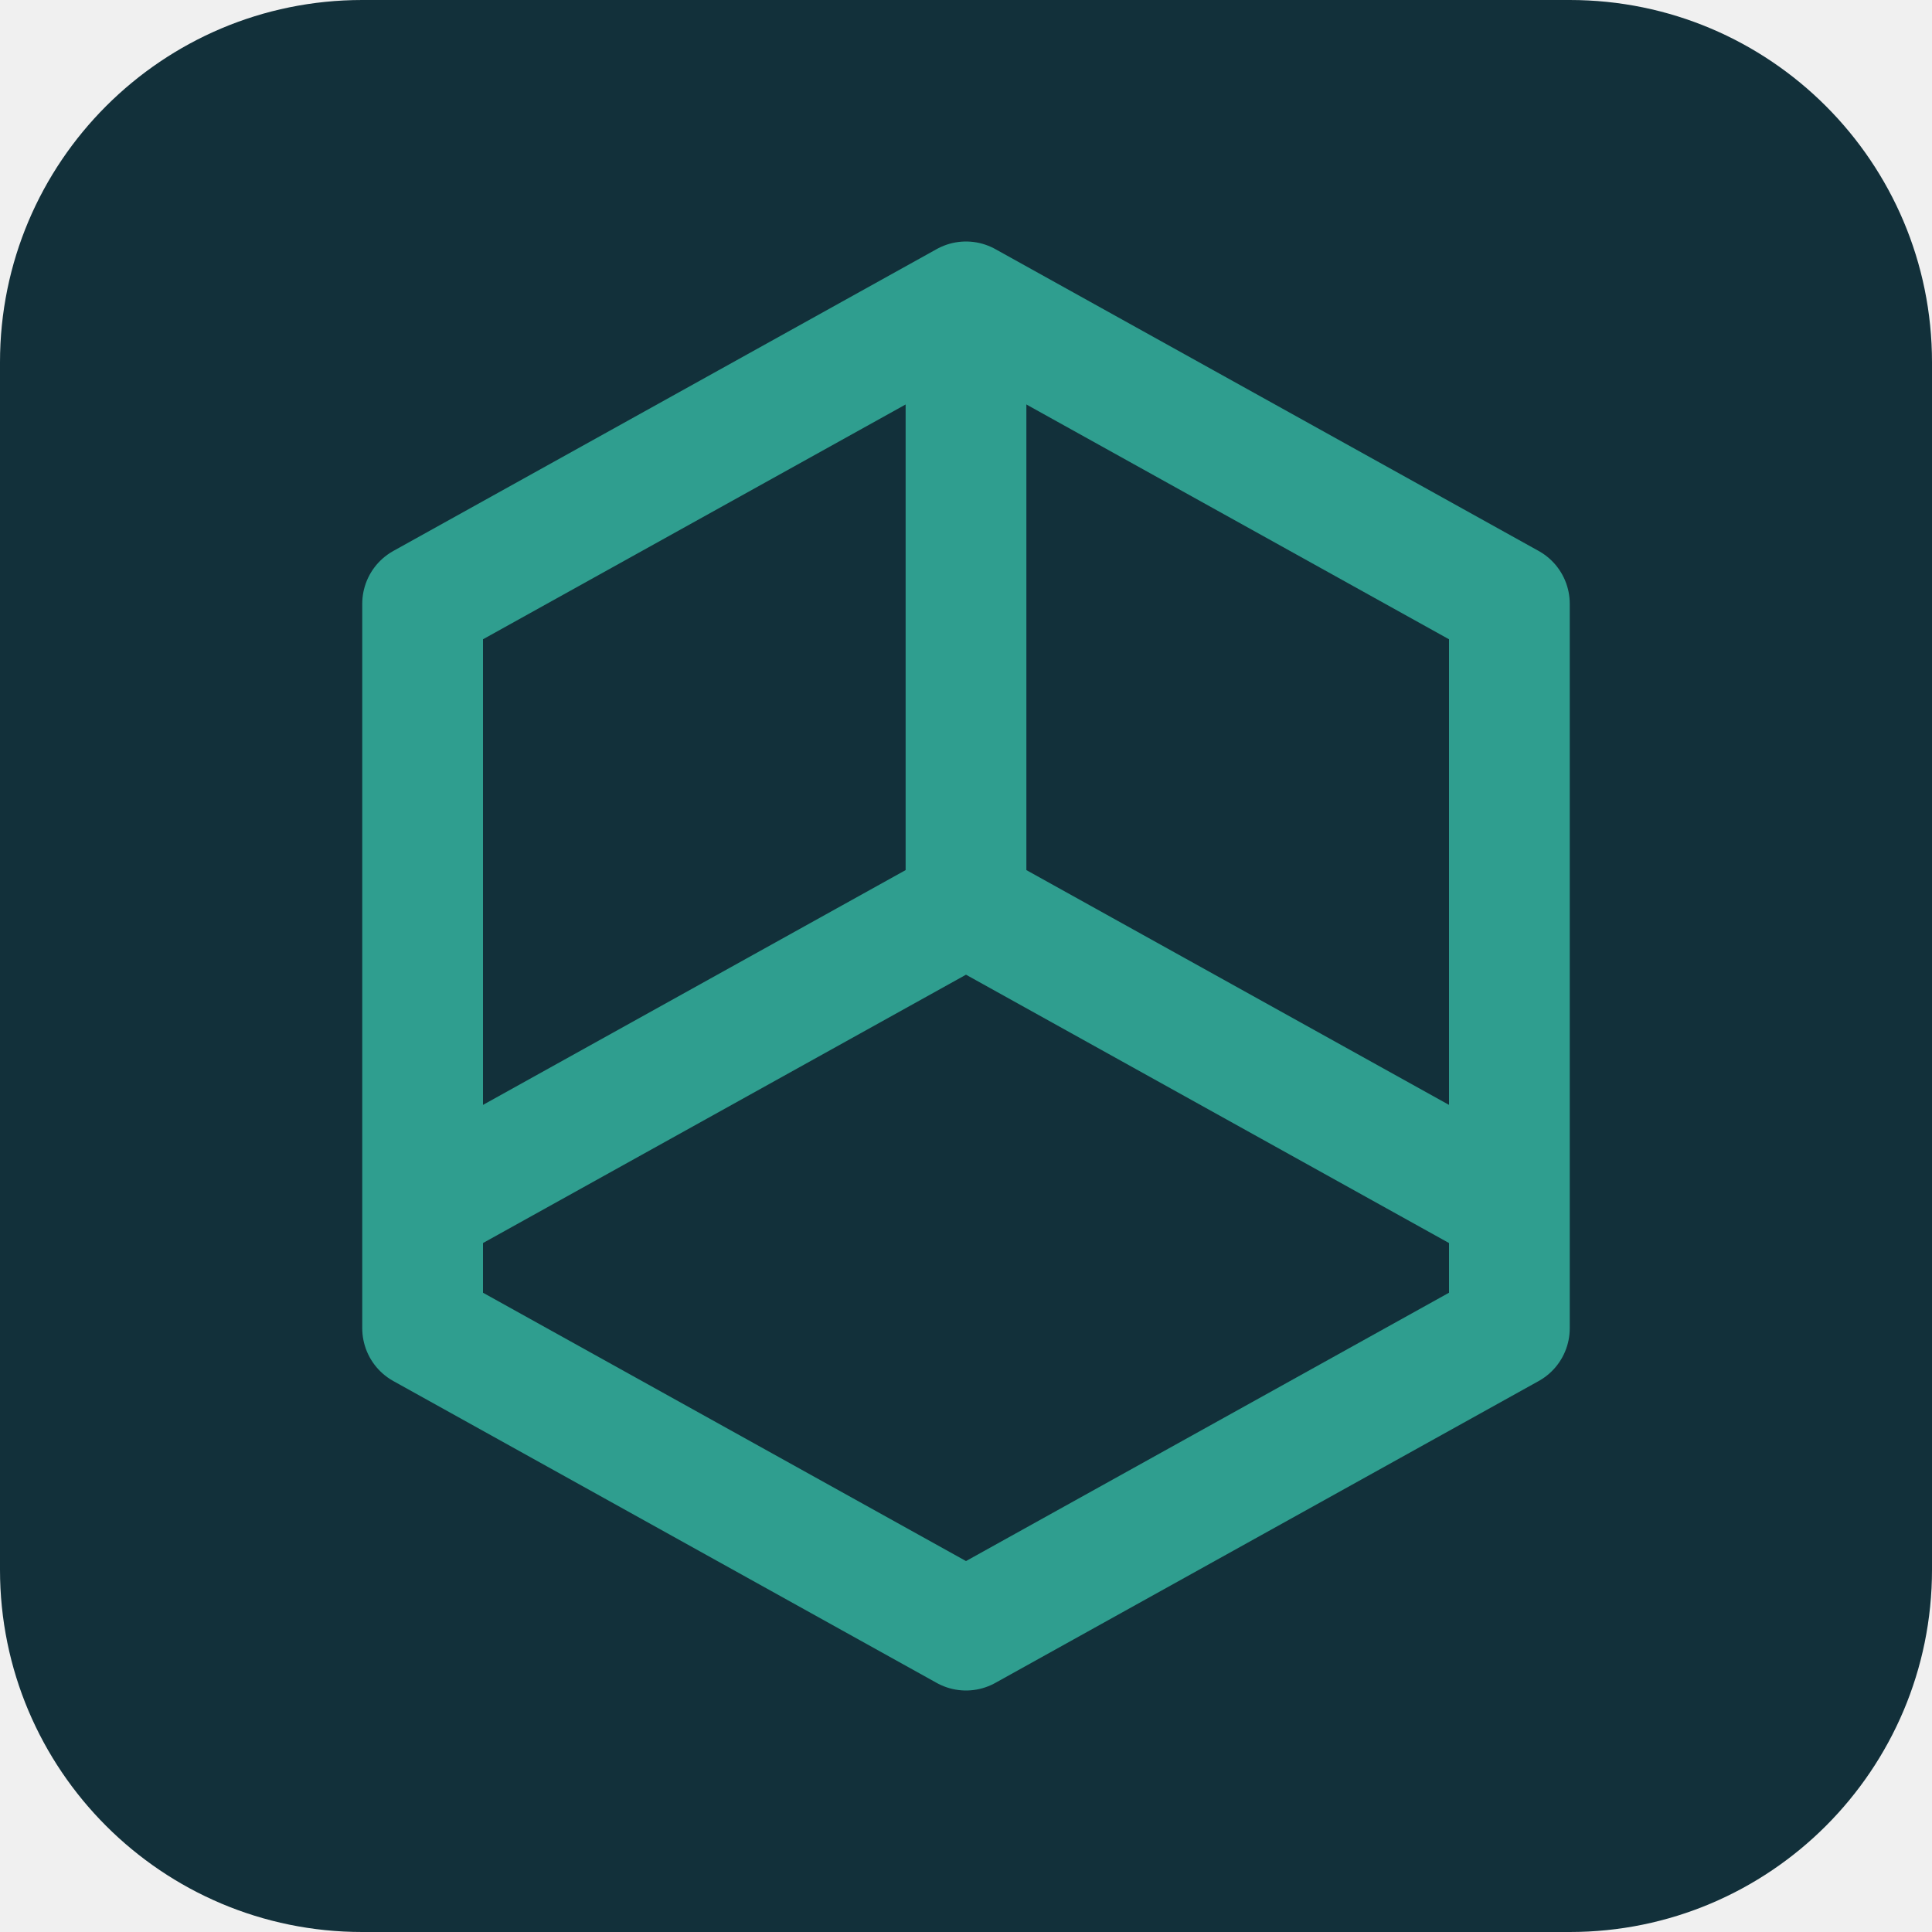
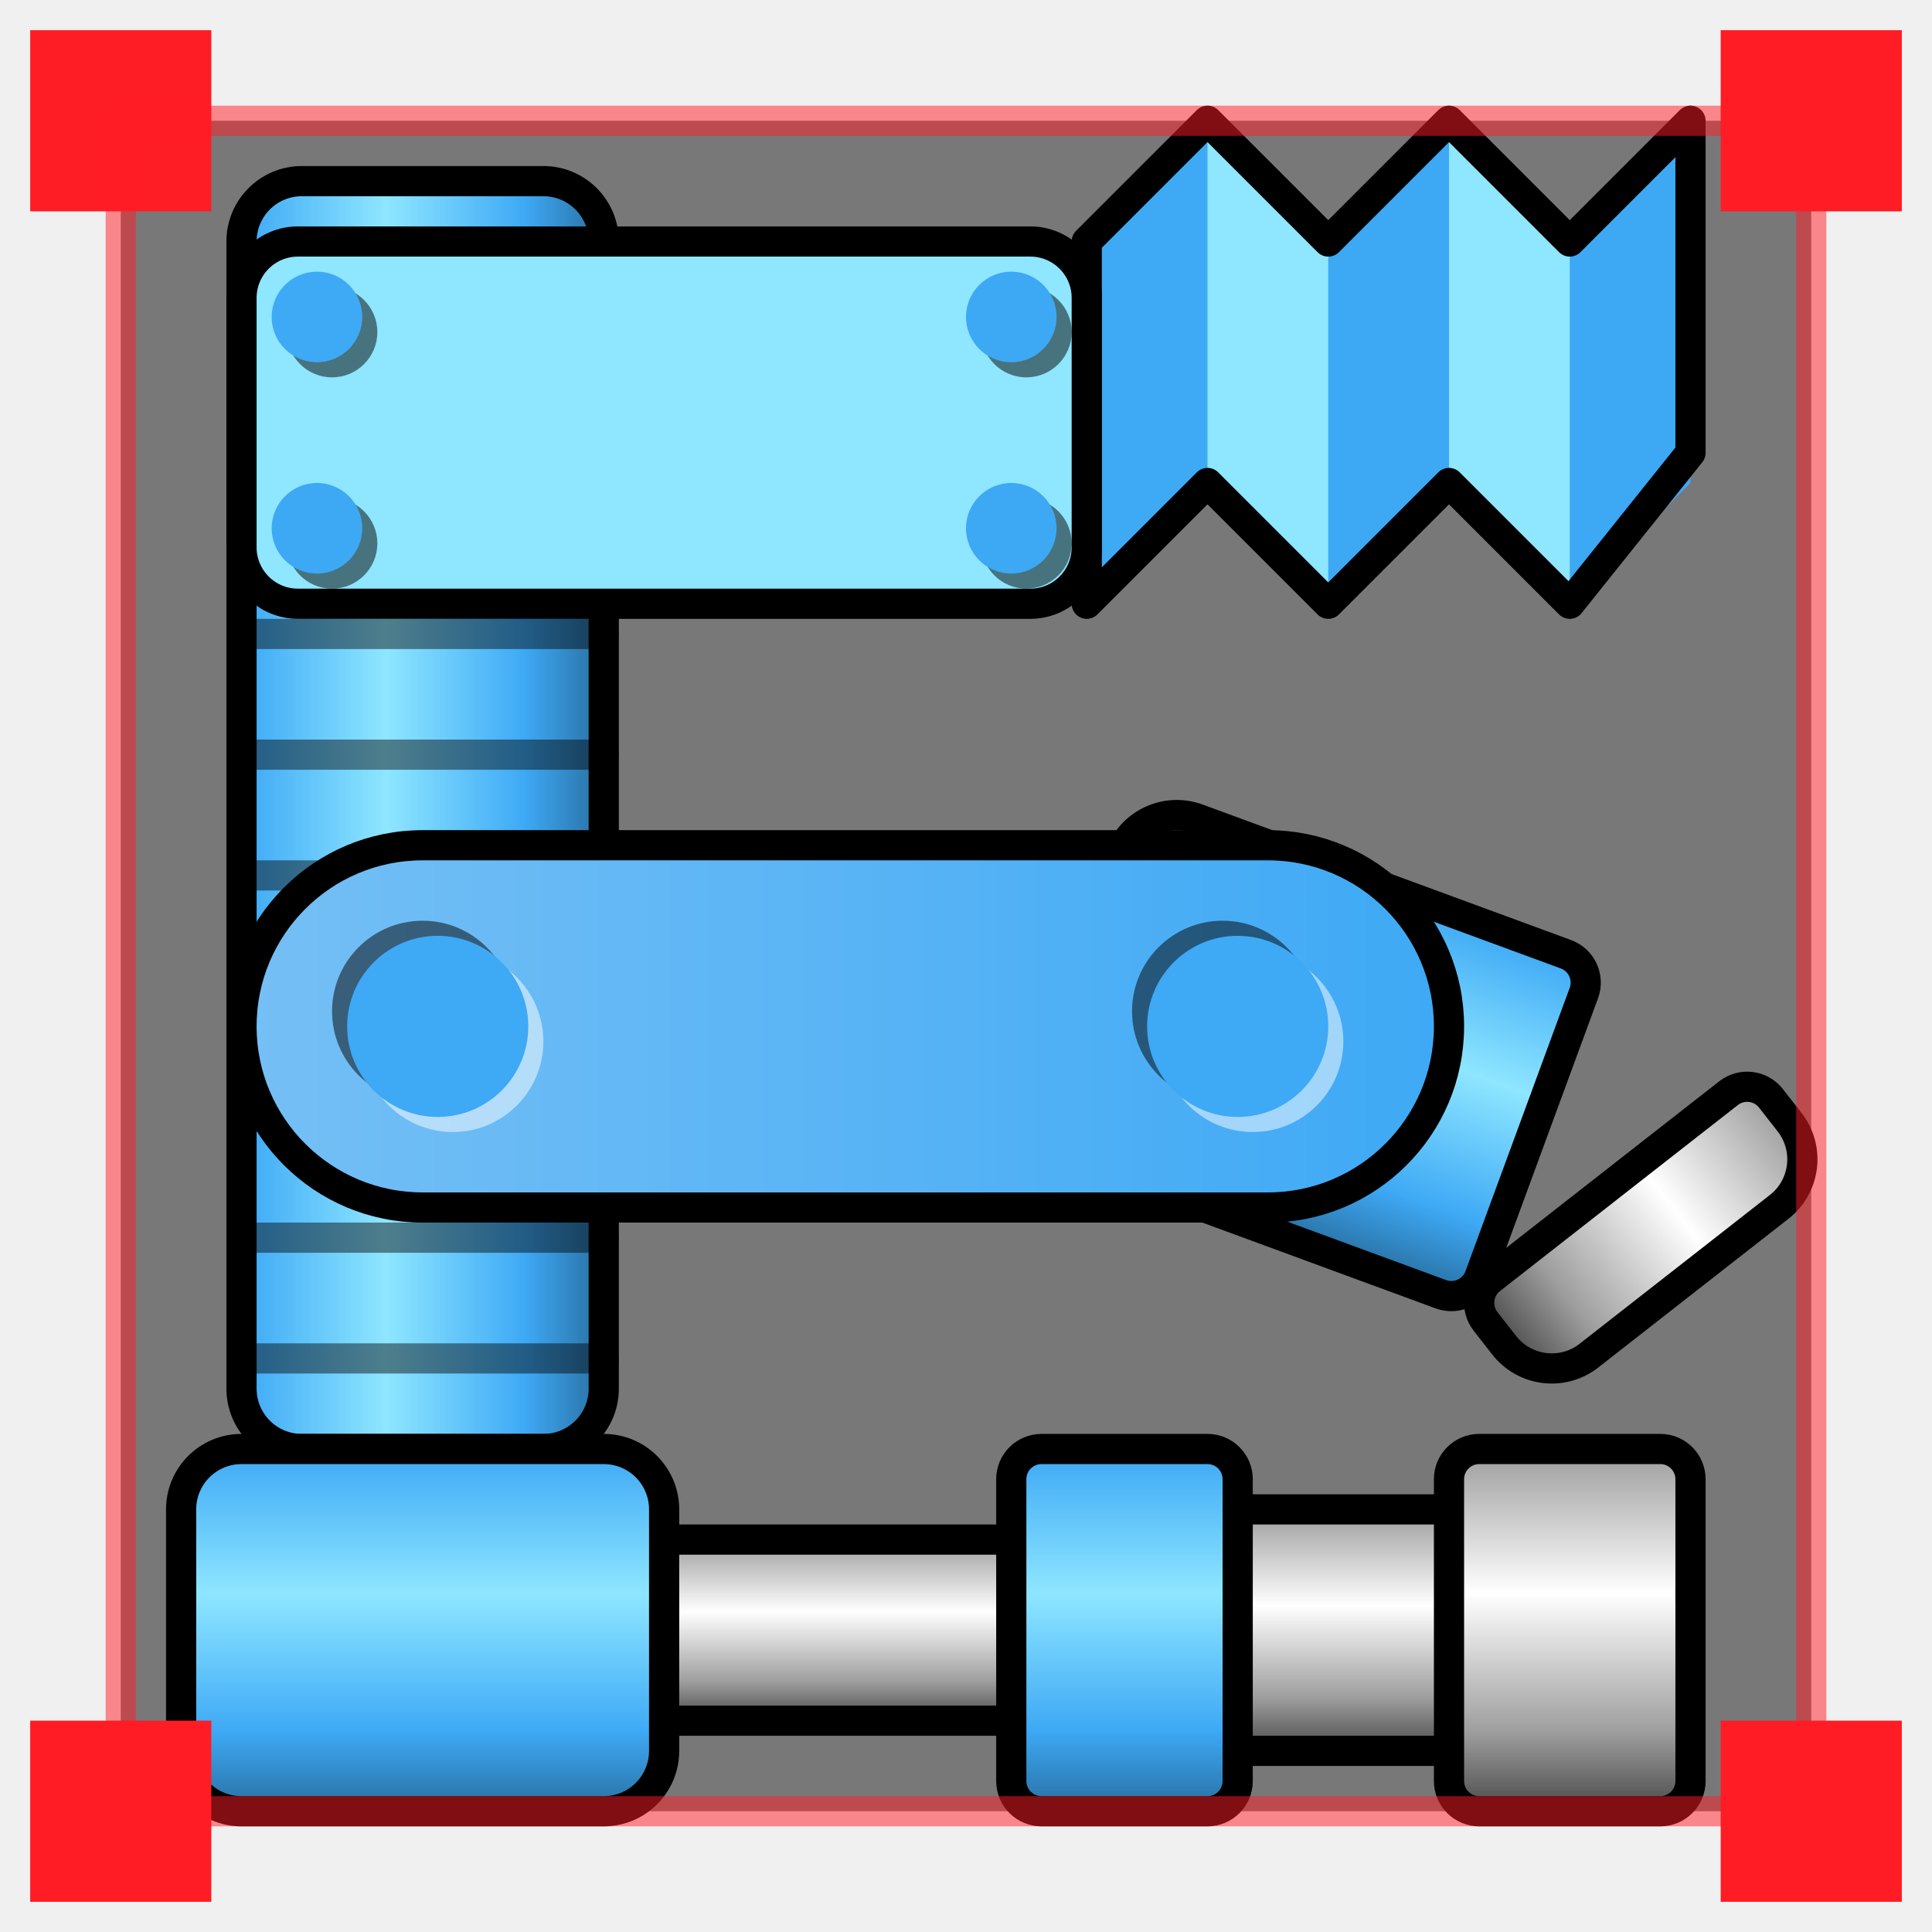
- <svg xmlns="http://www.w3.org/2000/svg" viewBox="0 0 32 32">
-   <rect width="32" height="32" rx="6" fill="#12303a" />
-   <g fill="none" stroke="#2f9e8f" stroke-width="2" stroke-linejoin="round">
-     <path d="M16 5l9 5v12l-9 5-9-5V10z" />
-     <path d="M16 5v10l9 5M16 15L7 20" />
+ <svg xmlns="http://www.w3.org/2000/svg" viewBox="0 0 64 64" role="img" aria-labelledby="t">
+   <g id="Layer_1">
+     <path id="Path" style="fill:#000000;fill-opacity:0.5;fill-rule:evenodd;opacity:1;stroke:none;" d="M4,4 C4,4,60,4,60,4 C60,4,60,60,60,60 C60,60,4,60,4,60 C4,60,4,4,4,4 z" />
+     <path id="Path-1" style="fill:#8ee6ff;fill-opacity:1;fill-rule:nonzero;opacity:1;stroke:none;" d="M56,4 C56,4,52,8,52,8 C52,8,48,4,48,4 C48,4,44,8,44,8 C44,8,40,4,40,4 C40,4,36,8,36,8 C36,8,36,20,36,20 C36,20,40,16,40,16 C40,16,44,20,44,20 C44,20,48,16,48,16 C48,16,52,20,52,20 C52,20,56,15,56,15 C56,15,56,4,56,4 z" />
+     <g id="Group">
+       <linearGradient x1="8" y1="27" x2="20" y2="27" gradientUnits="userSpaceOnUse" id="am2">
+         <stop offset="0.01" style="stop-color:#3ea9f5;stop-opacity:1;" />
+         <stop offset="0.399" style="stop-color:#8ee6ff;stop-opacity:1;" />
+         <stop offset="0.78" style="stop-color:#3ea9f5;stop-opacity:1;" />
+         <stop offset="0.983" style="stop-color:#2a73a7;stop-opacity:1;" />
+       </linearGradient>
+       <g id="Path-2">
+         <path style="fill:url(#am2);fill-opacity:1;fill-rule:evenodd;opacity:1;stroke:none;" d="M8,8 C8,6.895,8.895,6,10,6 C10,6,18,6,18,6 C19.105,6,20,6.895,20,8 C20,8,20,46,20,46 C20,47.105,19.105,48,18,48 C18,48,10,48,10,48 C8.895,48,8,47.105,8,46 C8,46,8,8,8,8 z" />
+         <path style="fill:none;opacity:1;stroke:#000000;stroke-linecap:round;stroke-linejoin:round;stroke-miterlimit:10;stroke-opacity:1;stroke-width:1;" d="M8,8 C8,6.895,8.895,6,10,6 C10,6,18,6,18,6 C19.105,6,20,6.895,20,8 C20,8,20,46,20,46 C20,47.105,19.105,48,18,48 C18,48,10,48,10,48 C8.895,48,8,47.105,8,46 C8,46,8,8,8,8 z" />
+       </g>
+       <g id="Group-1">
+         <linearGradient x1="8" y1="21.001" x2="20" y2="21.001" gradientUnits="userSpaceOnUse" id="am4">
+           <stop offset="0.01" style="stop-color:#3ea9f5;stop-opacity:1;" />
+           <stop offset="0.399" style="stop-color:#8ee6ff;stop-opacity:1;" />
+           <stop offset="0.78" style="stop-color:#3ea9f5;stop-opacity:1;" />
+           <stop offset="0.983" style="stop-color:#2a73a7;stop-opacity:1;" />
+         </linearGradient>
+         <g id="Path-3">
+           <path style="fill:url(#am4);fill-opacity:1;fill-rule:evenodd;opacity:1;stroke:none;" d="M8,21.001 C8,21.001,20,21.001,20,21.001" />
+           <path style="fill:none;opacity:1;stroke:#000000;stroke-linecap:round;stroke-linejoin:round;stroke-miterlimit:10;stroke-opacity:0.452;stroke-width:1;" d="M8,21.001 C8,21.001,20,21.001,20,21.001" />
+         </g>
+         <linearGradient x1="8" y1="17.001" x2="20" y2="17.001" gradientUnits="userSpaceOnUse" id="am6">
+           <stop offset="0.01" style="stop-color:#3da8f4;stop-opacity:1;" />
+           <stop offset="0.399" style="stop-color:#8ee6ff;stop-opacity:1;" />
+           <stop offset="0.78" style="stop-color:#3da8f4;stop-opacity:1;" />
+           <stop offset="0.983" style="stop-color:#2a73a7;stop-opacity:1;" />
+         </linearGradient>
+         <g id="Path_Copy">
+           <path style="fill:url(#am6);fill-opacity:1;fill-rule:evenodd;opacity:1;stroke:none;" d="M8,17.001 C8,17.001,20,17.001,20,17.001" />
+           <path style="fill:none;opacity:1;stroke:#000000;stroke-linecap:round;stroke-linejoin:round;stroke-miterlimit:10;stroke-opacity:0.452;stroke-width:1;" d="M8,17.001 C8,17.001,20,17.001,20,17.001" />
+         </g>
+         <linearGradient x1="8" y1="13.001" x2="20" y2="13.001" gradientUnits="userSpaceOnUse" id="am8">
+           <stop offset="0.01" style="stop-color:#3da8f4;stop-opacity:1;" />
+           <stop offset="0.399" style="stop-color:#8ee6ff;stop-opacity:1;" />
+           <stop offset="0.78" style="stop-color:#3da8f4;stop-opacity:1;" />
+           <stop offset="0.983" style="stop-color:#2a73a7;stop-opacity:1;" />
+         </linearGradient>
+         <g id="Path_Copy_1">
+           <path style="fill:url(#am8);fill-opacity:1;fill-rule:evenodd;opacity:1;stroke:none;" d="M8,13.001 C8,13.001,20,13.001,20,13.001" />
+           <path style="fill:none;opacity:1;stroke:#000000;stroke-linecap:round;stroke-linejoin:round;stroke-miterlimit:10;stroke-opacity:0.452;stroke-width:1;" d="M8,13.001 C8,13.001,20,13.001,20,13.001" />
+         </g>
+         <linearGradient x1="8" y1="9.001" x2="20" y2="9.001" gradientUnits="userSpaceOnUse" id="am10">
+           <stop offset="0.01" style="stop-color:#3da8f4;stop-opacity:1;" />
+           <stop offset="0.399" style="stop-color:#8ee6ff;stop-opacity:1;" />
+           <stop offset="0.78" style="stop-color:#3da8f4;stop-opacity:1;" />
+           <stop offset="0.983" style="stop-color:#2a73a7;stop-opacity:1;" />
+         </linearGradient>
+         <g id="Path_Copy_2">
+           <path style="fill:url(#am10);fill-opacity:1;fill-rule:evenodd;opacity:1;stroke:none;" d="M8,9.001 C8,9.001,20,9.001,20,9.001" />
+           <path style="fill:none;opacity:1;stroke:#000000;stroke-linecap:round;stroke-linejoin:round;stroke-miterlimit:10;stroke-opacity:0.452;stroke-width:1;" d="M8,9.001 C8,9.001,20,9.001,20,9.001" />
+         </g>
+         <linearGradient x1="8" y1="25" x2="20" y2="25" gradientUnits="userSpaceOnUse" id="am12">
+           <stop offset="0.01" style="stop-color:#3da8f4;stop-opacity:1;" />
+           <stop offset="0.399" style="stop-color:#8ee6ff;stop-opacity:1;" />
+           <stop offset="0.78" style="stop-color:#3da8f4;stop-opacity:1;" />
+           <stop offset="0.983" style="stop-color:#2a73a7;stop-opacity:1;" />
+         </linearGradient>
+         <g id="Path_Copy-1">
+           <path style="fill:url(#am12);fill-opacity:1;fill-rule:evenodd;opacity:1;stroke:none;" d="M8,25 C8,25,20,25,20,25" />
+           <path style="fill:none;opacity:1;stroke:#000000;stroke-linecap:round;stroke-linejoin:round;stroke-miterlimit:10;stroke-opacity:0.452;stroke-width:1;" d="M8,25 C8,25,20,25,20,25" />
+         </g>
+         <linearGradient x1="8" y1="29" x2="20" y2="29" gradientUnits="userSpaceOnUse" id="am14">
+           <stop offset="0.01" style="stop-color:#3da8f4;stop-opacity:1;" />
+           <stop offset="0.399" style="stop-color:#8ee6ff;stop-opacity:1;" />
+           <stop offset="0.78" style="stop-color:#3da8f4;stop-opacity:1;" />
+           <stop offset="0.983" style="stop-color:#2a73a7;stop-opacity:1;" />
+         </linearGradient>
+         <g id="Path_Copy_1-1">
+           <path style="fill:url(#am14);fill-opacity:1;fill-rule:evenodd;opacity:1;stroke:none;" d="M8,29 C8,29,20,29,20,29" />
+           <path style="fill:none;opacity:1;stroke:#000000;stroke-linecap:round;stroke-linejoin:round;stroke-miterlimit:10;stroke-opacity:0.452;stroke-width:1;" d="M8,29 C8,29,20,29,20,29" />
+         </g>
+         <linearGradient x1="8" y1="33" x2="20" y2="33" gradientUnits="userSpaceOnUse" id="am16">
+           <stop offset="0.01" style="stop-color:#3da8f4;stop-opacity:1;" />
+           <stop offset="0.399" style="stop-color:#8ee6ff;stop-opacity:1;" />
+           <stop offset="0.78" style="stop-color:#3da8f4;stop-opacity:1;" />
+           <stop offset="0.983" style="stop-color:#2a73a7;stop-opacity:1;" />
+         </linearGradient>
+         <g id="Path_Copy_2-1">
+           <path style="fill:url(#am16);fill-opacity:1;fill-rule:evenodd;opacity:1;stroke:none;" d="M8,33 C8,33,20,33,20,33" />
+           <path style="fill:none;opacity:1;stroke:#000000;stroke-linecap:round;stroke-linejoin:round;stroke-miterlimit:10;stroke-opacity:0.452;stroke-width:1;" d="M8,33 C8,33,20,33,20,33" />
+         </g>
+         <linearGradient x1="8" y1="37" x2="20" y2="37" gradientUnits="userSpaceOnUse" id="am18">
+           <stop offset="0.01" style="stop-color:#3da8f4;stop-opacity:1;" />
+           <stop offset="0.399" style="stop-color:#8ee6ff;stop-opacity:1;" />
+           <stop offset="0.78" style="stop-color:#3da8f4;stop-opacity:1;" />
+           <stop offset="0.983" style="stop-color:#2a73a7;stop-opacity:1;" />
+         </linearGradient>
+         <g id="Path_Copy_3">
+           <path style="fill:url(#am18);fill-opacity:1;fill-rule:evenodd;opacity:1;stroke:none;" d="M8,37 C8,37,20,37,20,37" />
+           <path style="fill:none;opacity:1;stroke:#000000;stroke-linecap:round;stroke-linejoin:round;stroke-miterlimit:10;stroke-opacity:0.452;stroke-width:1;" d="M8,37 C8,37,20,37,20,37" />
+         </g>
+         <linearGradient x1="8" y1="41" x2="20" y2="41" gradientUnits="userSpaceOnUse" id="am20">
+           <stop offset="0.01" style="stop-color:#3da8f4;stop-opacity:1;" />
+           <stop offset="0.399" style="stop-color:#8ee6ff;stop-opacity:1;" />
+           <stop offset="0.78" style="stop-color:#3da8f4;stop-opacity:1;" />
+           <stop offset="0.983" style="stop-color:#2a73a7;stop-opacity:1;" />
+         </linearGradient>
+         <g id="Path_Copy_4">
+           <path style="fill:url(#am20);fill-opacity:1;fill-rule:evenodd;opacity:1;stroke:none;" d="M8,41 C8,41,20,41,20,41" />
+           <path style="fill:none;opacity:1;stroke:#000000;stroke-linecap:round;stroke-linejoin:round;stroke-miterlimit:10;stroke-opacity:0.452;stroke-width:1;" d="M8,41 C8,41,20,41,20,41" />
+         </g>
+         <linearGradient x1="8" y1="45" x2="20" y2="45" gradientUnits="userSpaceOnUse" id="am22">
+           <stop offset="0.01" style="stop-color:#3da8f4;stop-opacity:1;" />
+           <stop offset="0.399" style="stop-color:#8ee6ff;stop-opacity:1;" />
+           <stop offset="0.78" style="stop-color:#3da8f4;stop-opacity:1;" />
+           <stop offset="0.983" style="stop-color:#2a73a7;stop-opacity:1;" />
+         </linearGradient>
+         <g id="Path_Copy_5">
+           <path style="fill:url(#am22);fill-opacity:1;fill-rule:evenodd;opacity:1;stroke:none;" d="M8,45 C8,45,20,45,20,45" />
+           <path style="fill:none;opacity:1;stroke:#000000;stroke-linecap:round;stroke-linejoin:round;stroke-miterlimit:10;stroke-opacity:0.452;stroke-width:1;" d="M8,45 C8,45,20,45,20,45" />
+         </g>
+       </g>
+     </g>
+     <path id="Path-4" style="fill:#3ea9f5;fill-opacity:1;fill-rule:nonzero;opacity:1;stroke:none;" d="M40,4 C40,4,40,16,40,16 C40,16,36,20,36,20 C36,20,36,8,36,8 C36,8,40,4,40,4 z" />
+     <path id="Path_Copy-2" style="fill:#3da8f4;fill-opacity:1;fill-rule:nonzero;opacity:1;stroke:none;" d="M48,4 C48,4,48,16,48,16 C48,16,44,20,44,20 C44,20,44,8,44,8 C44,8,48,4,48,4 z" />
+     <path id="Path_Copy_1-2" style="fill:#3da8f4;fill-opacity:1;fill-rule:nonzero;opacity:1;stroke:none;" d="M56,4 C56,4,56,16,56,16 C56,16,52,20,52,20 C52,20,52,8,52,8 C52,8,56,4,56,4 z" />
+     <path id="Path-5" style="fill:none;opacity:1;stroke:#000000;stroke-linecap:round;stroke-linejoin:round;stroke-miterlimit:10;stroke-opacity:1;stroke-width:1;" d="M56,4 C56,4,52,8,52,8 C52,8,48,4,48,4 C48,4,44,8,44,8 C44,8,40,4,40,4 C40,4,36,8,36,8 C36,8,36,20,36,20 C36,20,40,16,40,16 C40,16,44,20,44,20 C44,20,48,16,48,16 C48,16,52,20,52,20 C52,20,56,15,56,15 C56,15,56,4,56,4 z" />
+     <path id="Path-6" style="fill:#8ee6ff;fill-opacity:1;fill-rule:evenodd;opacity:1;stroke:#000000;stroke-linecap:round;stroke-linejoin:round;stroke-miterlimit:10;stroke-opacity:1;stroke-width:1;" d="M8,9.87 C8,8.837,8.837,8,9.87,8 C9.87,8,34.13,8,34.13,8 C35.163,8,36,8.837,36,9.87 C36,9.87,36,18.13,36,18.13 C36,19.163,35.163,20,34.13,20 C34.13,20,9.87,20,9.87,20 C8.837,20,8,19.163,8,18.13 C8,18.13,8,9.87,8,9.87 z" />
+     <g id="Group-2">
+       <path id="Path-7" style="fill:#000000;fill-opacity:0.5;fill-rule:evenodd;opacity:1;stroke:none;" d="M11,9.5 C11.828,9.5,12.5,10.172,12.5,11 C12.5,11.828,11.828,12.5,11,12.5 C10.172,12.5,9.5,11.828,9.5,11 C9.5,10.172,10.172,9.5,11,9.5 z" />
+       <path id="Path_Copy-3" style="fill:#000000;fill-opacity:0.5;fill-rule:evenodd;opacity:1;stroke:none;" d="M11,16.5 C11.828,16.5,12.5,17.172,12.5,18 C12.5,18.828,11.828,19.5,11,19.5 C10.172,19.5,9.5,18.828,9.5,18 C9.5,17.172,10.172,16.5,11,16.5 z" />
+       <path id="Path_Copy-4" style="fill:#000000;fill-opacity:0.5;fill-rule:evenodd;opacity:1;stroke:none;" d="M34,9.5 C34.828,9.5,35.5,10.172,35.5,11 C35.5,11.828,34.828,12.5,34,12.5 C33.172,12.5,32.5,11.828,32.5,11 C32.5,10.172,33.172,9.5,34,9.5 z" />
+       <path id="Path_Copy_1-3" style="fill:#000000;fill-opacity:0.5;fill-rule:evenodd;opacity:1;stroke:none;" d="M34,16.5 C34.828,16.5,35.5,17.172,35.5,18 C35.5,18.828,34.828,19.5,34,19.5 C33.172,19.5,32.5,18.828,32.5,18 C32.5,17.172,33.172,16.5,34,16.5 z" />
+     </g>
+     <g id="Group-3">
+       <g id="Group-4">
+         <path id="Path-8" style="fill:#3ea9f5;fill-opacity:1;fill-rule:evenodd;opacity:1;stroke:none;" d="M10.5,9 C11.328,9,12,9.672,12,10.5 C12,11.328,11.328,12,10.5,12 C9.672,12,9,11.328,9,10.5 C9,9.672,9.672,9,10.5,9 z" />
+         <path id="Path_Copy-5" style="fill:#3da8f4;fill-opacity:1;fill-rule:evenodd;opacity:1;stroke:none;" d="M10.5,16 C11.328,16,12,16.672,12,17.5 C12,18.328,11.328,19,10.5,19 C9.672,19,9,18.328,9,17.5 C9,16.672,9.672,16,10.5,16 z" />
+         <path id="Path_Copy-6" style="fill:#3da8f4;fill-opacity:1;fill-rule:evenodd;opacity:1;stroke:none;" d="M33.5,9 C34.328,9,35,9.672,35,10.5 C35,11.328,34.328,12,33.5,12 C32.672,12,32,11.328,32,10.5 C32,9.672,32.672,9,33.5,9 z" />
+         <path id="Path_Copy_1-4" style="fill:#3da8f4;fill-opacity:1;fill-rule:evenodd;opacity:1;stroke:none;" d="M33.5,16 C34.328,16,35,16.672,35,17.5 C35,18.328,34.328,19,33.5,19 C32.672,19,32,18.328,32,17.5 C32,16.672,32.672,16,33.5,16 z" />
+       </g>
+       <linearGradient x1="45.305" y1="29.195" x2="41.162" y2="40.457" gradientUnits="userSpaceOnUse" id="am24">
+         <stop offset="0.01" style="stop-color:#3ea9f5;stop-opacity:1;" />
+         <stop offset="0.399" style="stop-color:#8ee6ff;stop-opacity:1;" />
+         <stop offset="0.78" style="stop-color:#3ea9f5;stop-opacity:1;" />
+         <stop offset="0.983" style="stop-color:#2a73a7;stop-opacity:1;" />
+       </linearGradient>
+       <g id="Path-9">
+         <path style="fill:url(#am24);fill-opacity:1;fill-rule:evenodd;opacity:1;stroke:none;" d="M37.106,28.31 C37.487,27.273,38.637,26.742,39.673,27.123 C39.673,27.123,51.874,31.611,51.874,31.611 C52.393,31.802,52.658,32.377,52.468,32.895 C52.468,32.895,49.016,42.28,49.016,42.28 C48.825,42.799,48.25,43.064,47.732,42.874 C47.732,42.874,35.531,38.386,35.531,38.386 C34.494,38.005,33.963,36.855,34.344,35.818 C34.344,35.818,37.106,28.31,37.106,28.31 z" />
+         <path style="fill:none;opacity:1;stroke:#000000;stroke-linecap:round;stroke-linejoin:round;stroke-miterlimit:10;stroke-opacity:1;stroke-width:1;" d="M37.106,28.31 C37.487,27.273,38.637,26.742,39.673,27.123 C39.673,27.123,51.874,31.611,51.874,31.611 C52.393,31.802,52.658,32.377,52.468,32.895 C52.468,32.895,49.016,42.28,49.016,42.28 C48.825,42.799,48.25,43.064,47.732,42.874 C47.732,42.874,35.531,38.386,35.531,38.386 C34.494,38.005,33.963,36.855,34.344,35.818 C34.344,35.818,37.106,28.31,37.106,28.31 z" />
+       </g>
+       <linearGradient x1="59.281" y1="37.172" x2="49.828" y2="44.564" gradientUnits="userSpaceOnUse" id="am26">
+         <stop offset="0.01" style="stop-color:#9e9e9e;stop-opacity:1;" />
+         <stop offset="0.399" style="stop-color:#ffffff;stop-opacity:1;" />
+         <stop offset="0.78" style="stop-color:#9e9e9e;stop-opacity:1;" />
+         <stop offset="0.983" style="stop-color:#505050;stop-opacity:1;" />
+       </linearGradient>
+       <g id="Path_Copy-7">
+         <path style="fill:url(#am26);fill-opacity:1;fill-rule:evenodd;opacity:1;stroke:none;" d="M57.261,36.212 C57.697,35.872,58.325,35.949,58.665,36.384 C58.665,36.384,59.281,37.172,59.281,37.172 C59.962,38.042,59.808,39.299,58.938,39.979 C58.938,39.979,52.636,44.907,52.636,44.907 C51.766,45.588,50.509,45.434,49.828,44.564 C49.828,44.564,49.212,43.776,49.212,43.776 C48.872,43.341,48.949,42.712,49.384,42.372 C49.384,42.372,57.261,36.212,57.261,36.212 z" />
+         <path style="fill:none;opacity:1;stroke:#000000;stroke-linecap:round;stroke-linejoin:round;stroke-miterlimit:10;stroke-opacity:1;stroke-width:1;" d="M57.261,36.212 C57.697,35.872,58.325,35.949,58.665,36.384 C58.665,36.384,59.281,37.172,59.281,37.172 C59.962,38.042,59.808,39.299,58.938,39.979 C58.938,39.979,52.636,44.907,52.636,44.907 C51.766,45.588,50.509,45.434,49.828,44.564 C49.828,44.564,49.212,43.776,49.212,43.776 C48.872,43.341,48.949,42.712,49.384,42.372 C49.384,42.372,57.261,36.212,57.261,36.212 z" />
+       </g>
+     </g>
+     <linearGradient x1="8" y1="34" x2="48" y2="34" gradientUnits="userSpaceOnUse" id="am28">
+       <stop style="stop-color:#75bff5;stop-opacity:1;" />
+       <stop offset="1" style="stop-color:#3ea9f5;stop-opacity:1;" />
+     </linearGradient>
+     <g id="Rectangle">
+       <path style="fill:url(#am28);fill-opacity:1;fill-rule:nonzero;opacity:1;stroke:none;" d="M48,34 C48,37.314,45.314,40,42,40 C42,40,14,40,14,40 C10.686,40,8,37.314,8,34 C8,30.686,10.686,28,14,28 C14,28,42,28,42,28 C45.314,28,48,30.686,48,34 z" />
+       <path style="fill:none;opacity:1;stroke:#000000;stroke-linecap:round;stroke-linejoin:round;stroke-miterlimit:10;stroke-opacity:1;stroke-width:1;" d="M48,34 C48,37.314,45.314,40,42,40 C42,40,14,40,14,40 C10.686,40,8,37.314,8,34 C8,30.686,10.686,28,14,28 C14,28,42,28,42,28 C45.314,28,48,30.686,48,34 z" />
+     </g>
+     <g id="Group-5">
+       <path id="Path-10" style="fill:#000000;fill-opacity:0.5;fill-rule:evenodd;opacity:1;stroke:none;" d="M14,30.5 C15.657,30.5,17,31.843,17,33.5 C17,35.157,15.657,36.5,14,36.5 C12.343,36.5,11,35.157,11,33.5 C11,31.843,12.343,30.5,14,30.5 z" />
+       <path id="Path_Copy-8" style="fill:#000000;fill-opacity:0.5;fill-rule:evenodd;opacity:1;stroke:none;" d="M40.5,30.5 C42.157,30.5,43.5,31.843,43.5,33.5 C43.5,35.157,42.157,36.5,40.5,36.5 C38.843,36.5,37.5,35.157,37.5,33.5 C37.5,31.843,38.843,30.5,40.5,30.5 z" />
+     </g>
+     <g id="Group-6">
+       <path id="Path-11" style="fill:#ffffff;fill-opacity:0.5;fill-rule:evenodd;opacity:1;stroke:none;" d="M15,31.5 C16.657,31.5,18,32.843,18,34.5 C18,36.157,16.657,37.5,15,37.5 C13.343,37.5,12,36.157,12,34.5 C12,32.843,13.343,31.5,15,31.5 z" />
+       <path id="Path_Copy-9" style="fill:#ffffff;fill-opacity:0.5;fill-rule:evenodd;opacity:1;stroke:none;" d="M41.5,31.5 C43.157,31.5,44.5,32.843,44.5,34.5 C44.5,36.157,43.157,37.5,41.5,37.5 C39.843,37.5,38.5,36.157,38.5,34.5 C38.5,32.843,39.843,31.5,41.5,31.5 z" />
+     </g>
+     <g id="Group-7">
+       <path id="Path-12" style="fill:#3ea9f5;fill-opacity:1;fill-rule:evenodd;opacity:1;stroke:none;" d="M14.5,31 C16.157,31,17.5,32.343,17.5,34 C17.5,35.657,16.157,37,14.5,37 C12.843,37,11.5,35.657,11.5,34 C11.5,32.343,12.843,31,14.5,31 z" />
+       <path id="Path_Copy-10" style="fill:#3ea9f5;fill-opacity:1;fill-rule:evenodd;opacity:1;stroke:none;" d="M41,31 C42.657,31,44,32.343,44,34 C44,35.657,42.657,37,41,37 C39.343,37,38,35.657,38,34 C38,32.343,39.343,31,41,31 z" />
+     </g>
+     <linearGradient x1="28.25" y1="51" x2="28.25" y2="57" gradientUnits="userSpaceOnUse" id="am30">
+       <stop offset="0.01" style="stop-color:#9f9f9f;stop-opacity:1;" />
+       <stop offset="0.399" style="stop-color:#ffffff;stop-opacity:1;" />
+       <stop offset="0.78" style="stop-color:#9f9f9f;stop-opacity:1;" />
+       <stop offset="0.983" style="stop-color:#505050;stop-opacity:1;" />
+     </linearGradient>
+     <g id="Path-13">
+       <path style="fill:url(#am30);fill-opacity:1;fill-rule:evenodd;opacity:1;stroke:none;" d="M19,51 C19,51,37.5,51,37.5,51 C37.5,51,37.5,57,37.5,57 C37.5,57,19,57,19,57 C19,57,19,51,19,51 z" />
+       <path style="fill:none;opacity:1;stroke:#000000;stroke-linecap:round;stroke-linejoin:round;stroke-miterlimit:10;stroke-opacity:1;stroke-width:1;" d="M19,51 C19,51,37.5,51,37.5,51 C37.5,51,37.5,57,37.5,57 C37.5,57,19,57,19,57 C19,57,19,51,19,51 z" />
+     </g>
+     <linearGradient x1="44.5" y1="50" x2="44.5" y2="58" gradientUnits="userSpaceOnUse" id="am32">
+       <stop offset="0.01" style="stop-color:#9e9e9e;stop-opacity:1;" />
+       <stop offset="0.399" style="stop-color:#ffffff;stop-opacity:1;" />
+       <stop offset="0.78" style="stop-color:#9e9e9e;stop-opacity:1;" />
+       <stop offset="0.983" style="stop-color:#505050;stop-opacity:1;" />
+     </linearGradient>
+     <g id="Path_Copy-11">
+       <path style="fill:url(#am32);fill-opacity:1;fill-rule:evenodd;opacity:1;stroke:none;" d="M38,50 C38,50,51,50,51,50 C51,50,51,58,51,58 C51,58,38,58,38,58 C38,58,38,50,38,50 z" />
+       <path style="fill:none;opacity:1;stroke:#000000;stroke-linecap:round;stroke-linejoin:round;stroke-miterlimit:10;stroke-opacity:1;stroke-width:1;" d="M38,50 C38,50,51,50,51,50 C51,50,51,58,51,58 C51,58,38,58,38,58 C38,58,38,50,38,50 z" />
+     </g>
+     <linearGradient x1="14" y1="48" x2="14" y2="60" gradientUnits="userSpaceOnUse" id="am34">
+       <stop offset="0.01" style="stop-color:#3ea9f5;stop-opacity:1;" />
+       <stop offset="0.399" style="stop-color:#8ee6ff;stop-opacity:1;" />
+       <stop offset="0.78" style="stop-color:#3ea9f5;stop-opacity:1;" />
+       <stop offset="0.983" style="stop-color:#2a73a7;stop-opacity:1;" />
+     </linearGradient>
+     <g id="Path-14">
+       <path style="fill:url(#am34);fill-opacity:1;fill-rule:evenodd;opacity:1;stroke:none;" d="M6,50 C6,48.895,6.895,48,8,48 C8,48,20,48,20,48 C21.105,48,22,48.895,22,50 C22,50,22,58,22,58 C22,59.105,21.105,60,20,60 C20,60,8,60,8,60 C6.895,60,6,59.105,6,58 C6,58,6,50,6,50 z" />
+       <path style="fill:none;opacity:1;stroke:#000000;stroke-linecap:round;stroke-linejoin:round;stroke-miterlimit:10;stroke-opacity:1;stroke-width:1;" d="M6,50 C6,48.895,6.895,48,8,48 C8,48,20,48,20,48 C21.105,48,22,48.895,22,50 C22,50,22,58,22,58 C22,59.105,21.105,60,20,60 C20,60,8,60,8,60 C6.895,60,6,59.105,6,58 C6,58,6,50,6,50 z" />
+     </g>
+     <linearGradient x1="52" y1="48" x2="52" y2="60" gradientUnits="userSpaceOnUse" id="am36">
+       <stop offset="0.01" style="stop-color:#9e9e9e;stop-opacity:1;" />
+       <stop offset="0.399" style="stop-color:#ffffff;stop-opacity:1;" />
+       <stop offset="0.78" style="stop-color:#9e9e9e;stop-opacity:1;" />
+       <stop offset="0.983" style="stop-color:#505050;stop-opacity:1;" />
+     </linearGradient>
+     <g id="Path_Copy-12">
+       <path style="fill:url(#am36);fill-opacity:1;fill-rule:evenodd;opacity:1;stroke:none;" d="M48,49 C48,48.448,48.448,48,49,48 C49,48,55,48,55,48 C55.552,48,56,48.448,56,49 C56,49,56,59,56,59 C56,59.552,55.552,60,55,60 C55,60,49,60,49,60 C48.448,60,48,59.552,48,59 C48,59,48,49,48,49 z" />
+       <path style="fill:none;opacity:1;stroke:#000000;stroke-linecap:round;stroke-linejoin:round;stroke-miterlimit:10;stroke-opacity:1;stroke-width:1;" d="M48,49 C48,48.448,48.448,48,49,48 C49,48,55,48,55,48 C55.552,48,56,48.448,56,49 C56,49,56,59,56,59 C56,59.552,55.552,60,55,60 C55,60,49,60,49,60 C48.448,60,48,59.552,48,59 C48,59,48,49,48,49 z" />
+     </g>
+     <linearGradient x1="37.25" y1="48" x2="37.25" y2="60" gradientUnits="userSpaceOnUse" id="am38">
+       <stop offset="0.01" style="stop-color:#3da8f4;stop-opacity:1;" />
+       <stop offset="0.399" style="stop-color:#8ee6ff;stop-opacity:1;" />
+       <stop offset="0.78" style="stop-color:#3da8f4;stop-opacity:1;" />
+       <stop offset="0.983" style="stop-color:#2a73a7;stop-opacity:1;" />
+     </linearGradient>
+     <g id="Path-15">
+       <path style="fill:url(#am38);fill-opacity:1;fill-rule:evenodd;opacity:1;stroke:none;" d="M33.5,49 C33.5,48.448,33.948,48,34.5,48 C34.5,48,40,48,40,48 C40.552,48,41,48.448,41,49 C41,49,41,59,41,59 C41,59.552,40.552,60,40,60 C40,60,34.5,60,34.5,60 C33.948,60,33.5,59.552,33.5,59 C33.5,59,33.5,49,33.5,49 z" />
+       <path style="fill:none;opacity:1;stroke:#000000;stroke-linecap:round;stroke-linejoin:round;stroke-miterlimit:10;stroke-opacity:1;stroke-width:1;" d="M33.5,49 C33.5,48.448,33.948,48,34.5,48 C34.5,48,40,48,40,48 C40.552,48,41,48.448,41,49 C41,49,41,59,41,59 C41,59.552,40.552,60,40,60 C40,60,34.5,60,34.5,60 C33.948,60,33.5,59.552,33.5,59 C33.5,59,33.5,49,33.5,49 z" />
+     </g>
+     <path id="Path-16" style="fill:#ff1d25;fill-opacity:1;fill-rule:evenodd;opacity:1;stroke:none;" d="M1,1 C1,1,7,1,7,1 C7,1,7,7,7,7 C7,7,1,7,1,7 C1,7,1,1,1,1 z" />
+     <path id="Path_Copy-13" style="fill:#ff1c24;fill-opacity:1;fill-rule:evenodd;opacity:1;stroke:none;" d="M1,57 C1,57,7,57,7,57 C7,57,7,63,7,63 C7,63,1,63,1,63 C1,63,1,57,1,57 z" />
+     <path id="Path_Copy_1-5" style="fill:#ff1c24;fill-opacity:1;fill-rule:evenodd;opacity:1;stroke:none;" d="M57,57 C57,57,63,57,63,57 C63,57,63,63,63,63 C63,63,57,63,57,63 C57,63,57,57,57,57 z" />
+     <path id="Path_Copy_2-2" style="fill:#ff1c24;fill-opacity:1;fill-rule:evenodd;opacity:1;stroke:none;" d="M57,1 C57,1,63,1,63,1 C63,1,63,7,63,7 C63,7,57,7,57,7 C57,7,57,1,57,1 z" />
+     <path id="Path-17" style="fill:none;opacity:1;stroke:#ff1d25;stroke-linecap:round;stroke-linejoin:round;stroke-miterlimit:10;stroke-opacity:0.5;stroke-width:1;" d="M4,4 C4,4,60,4,60,4 C60,4,60,60,60,60 C60,60,4,60,4,60 C4,60,4,4,4,4 z" />
  </g>
</svg>
